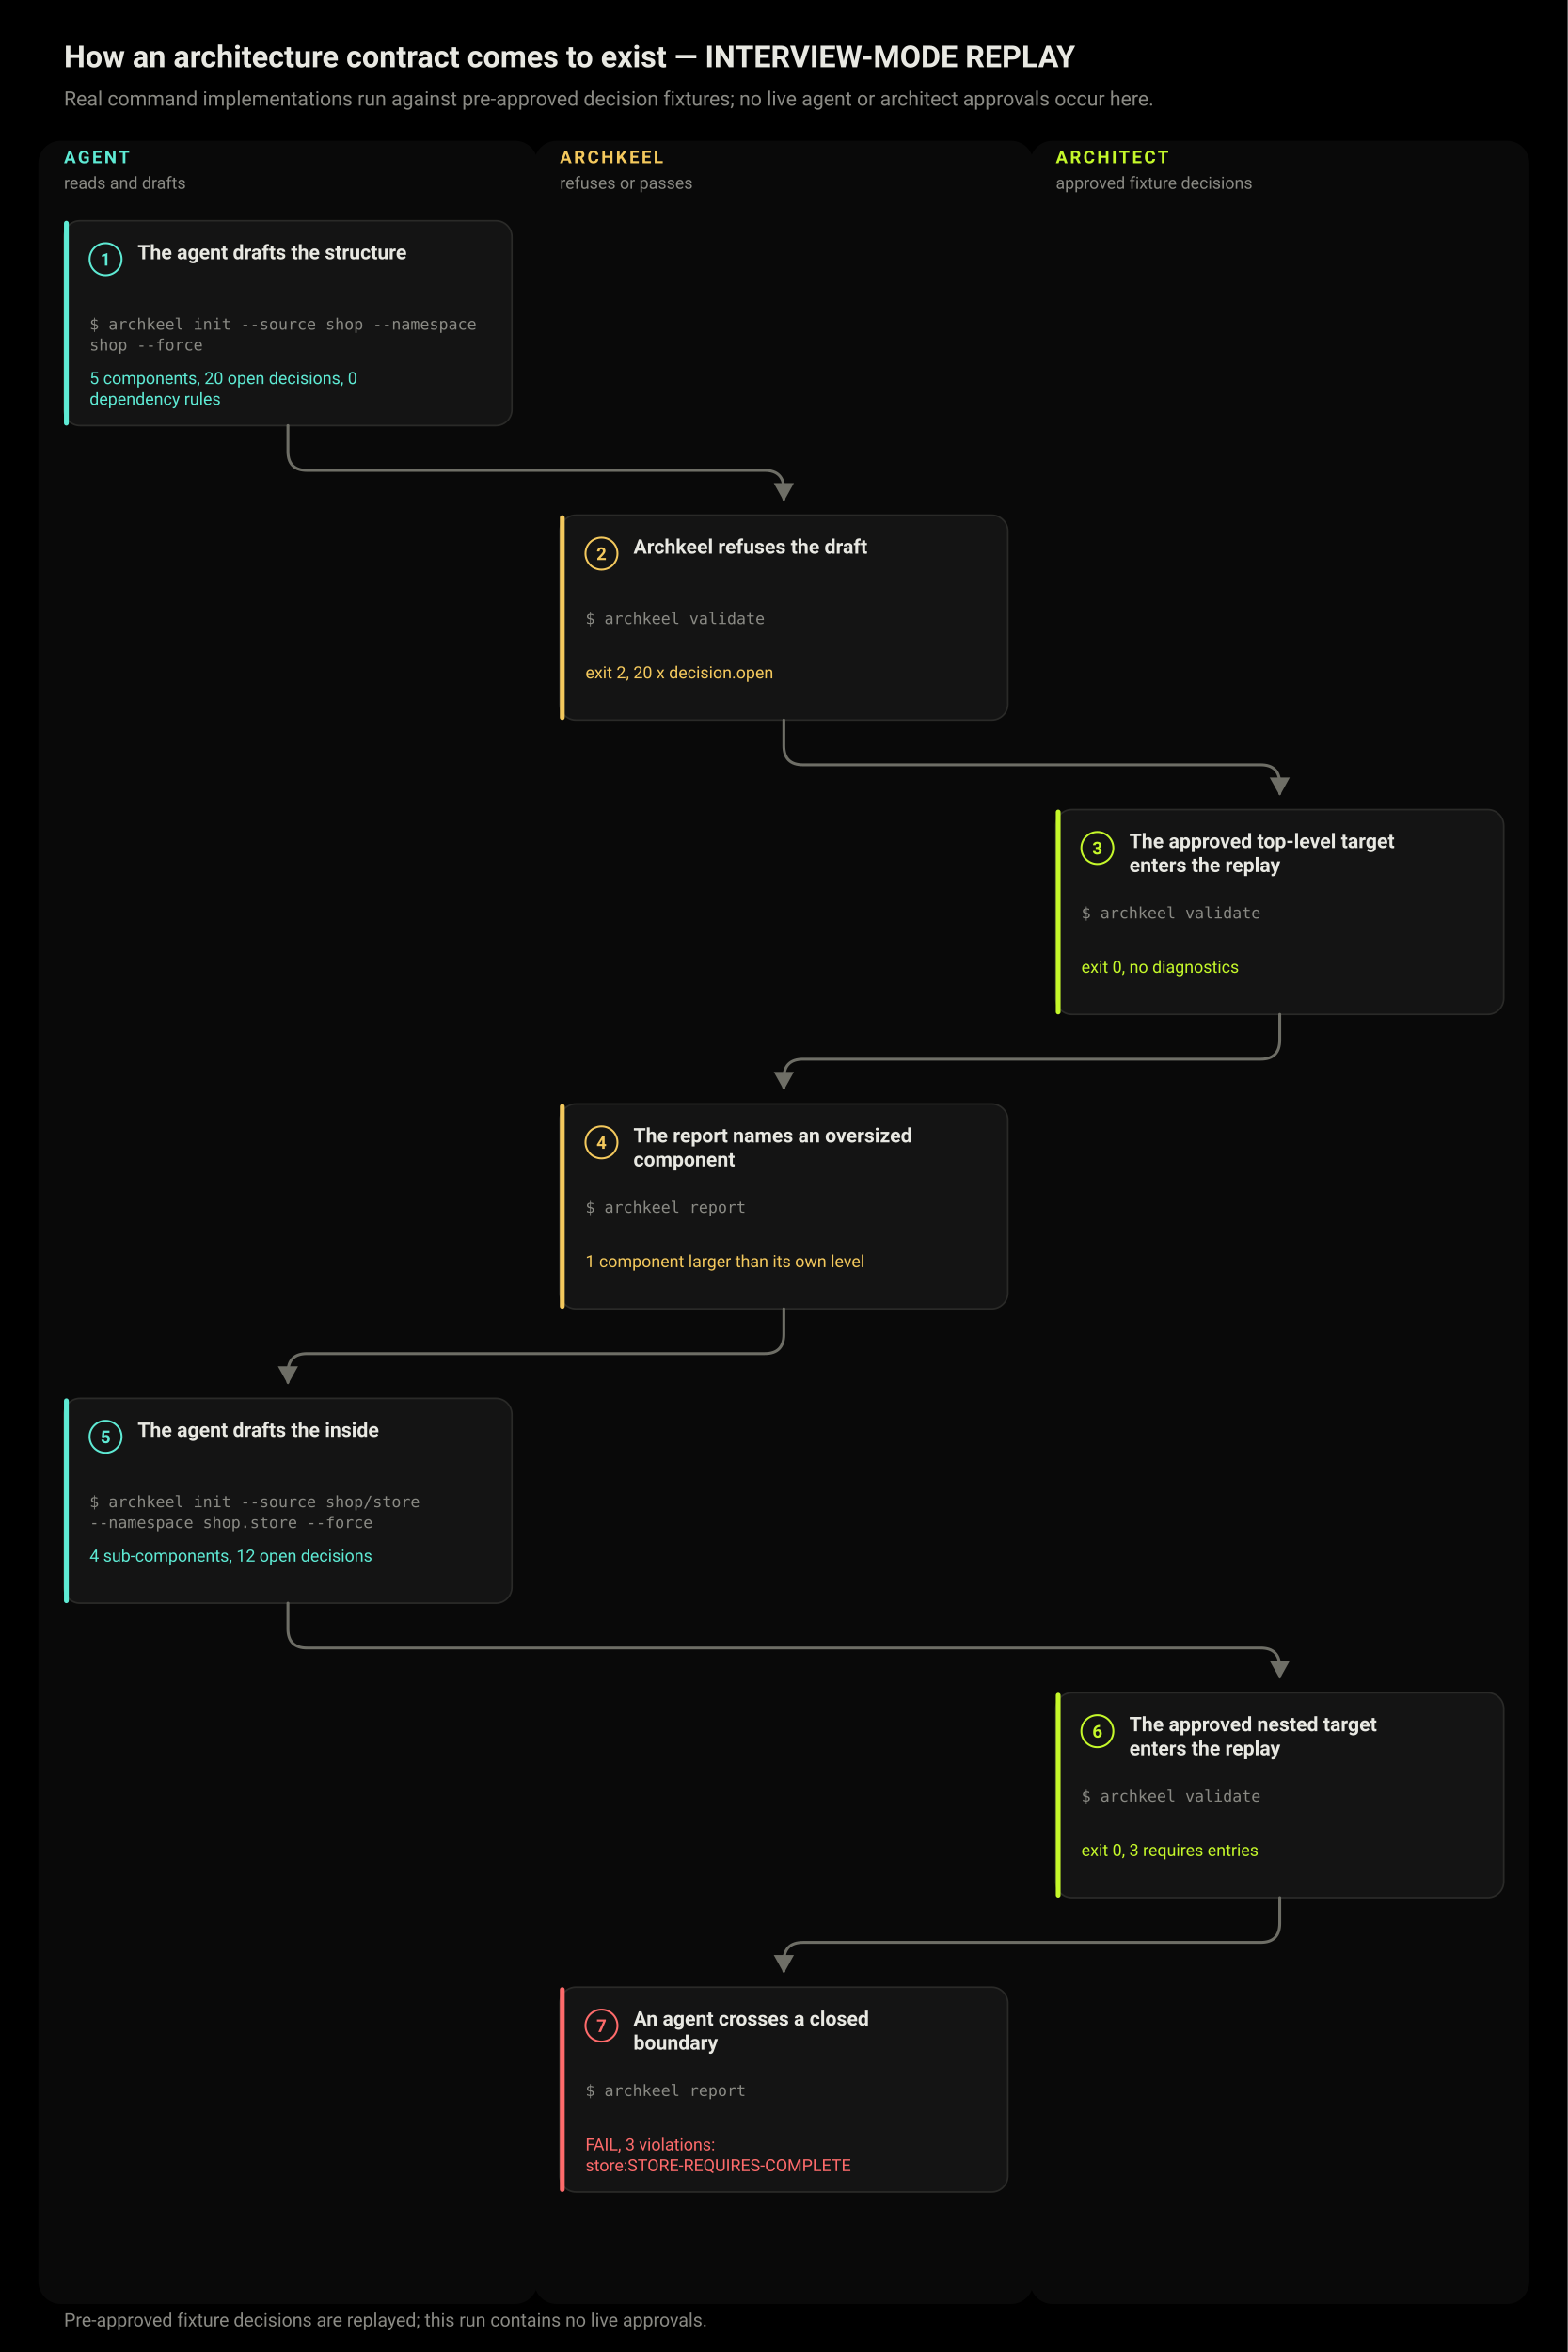
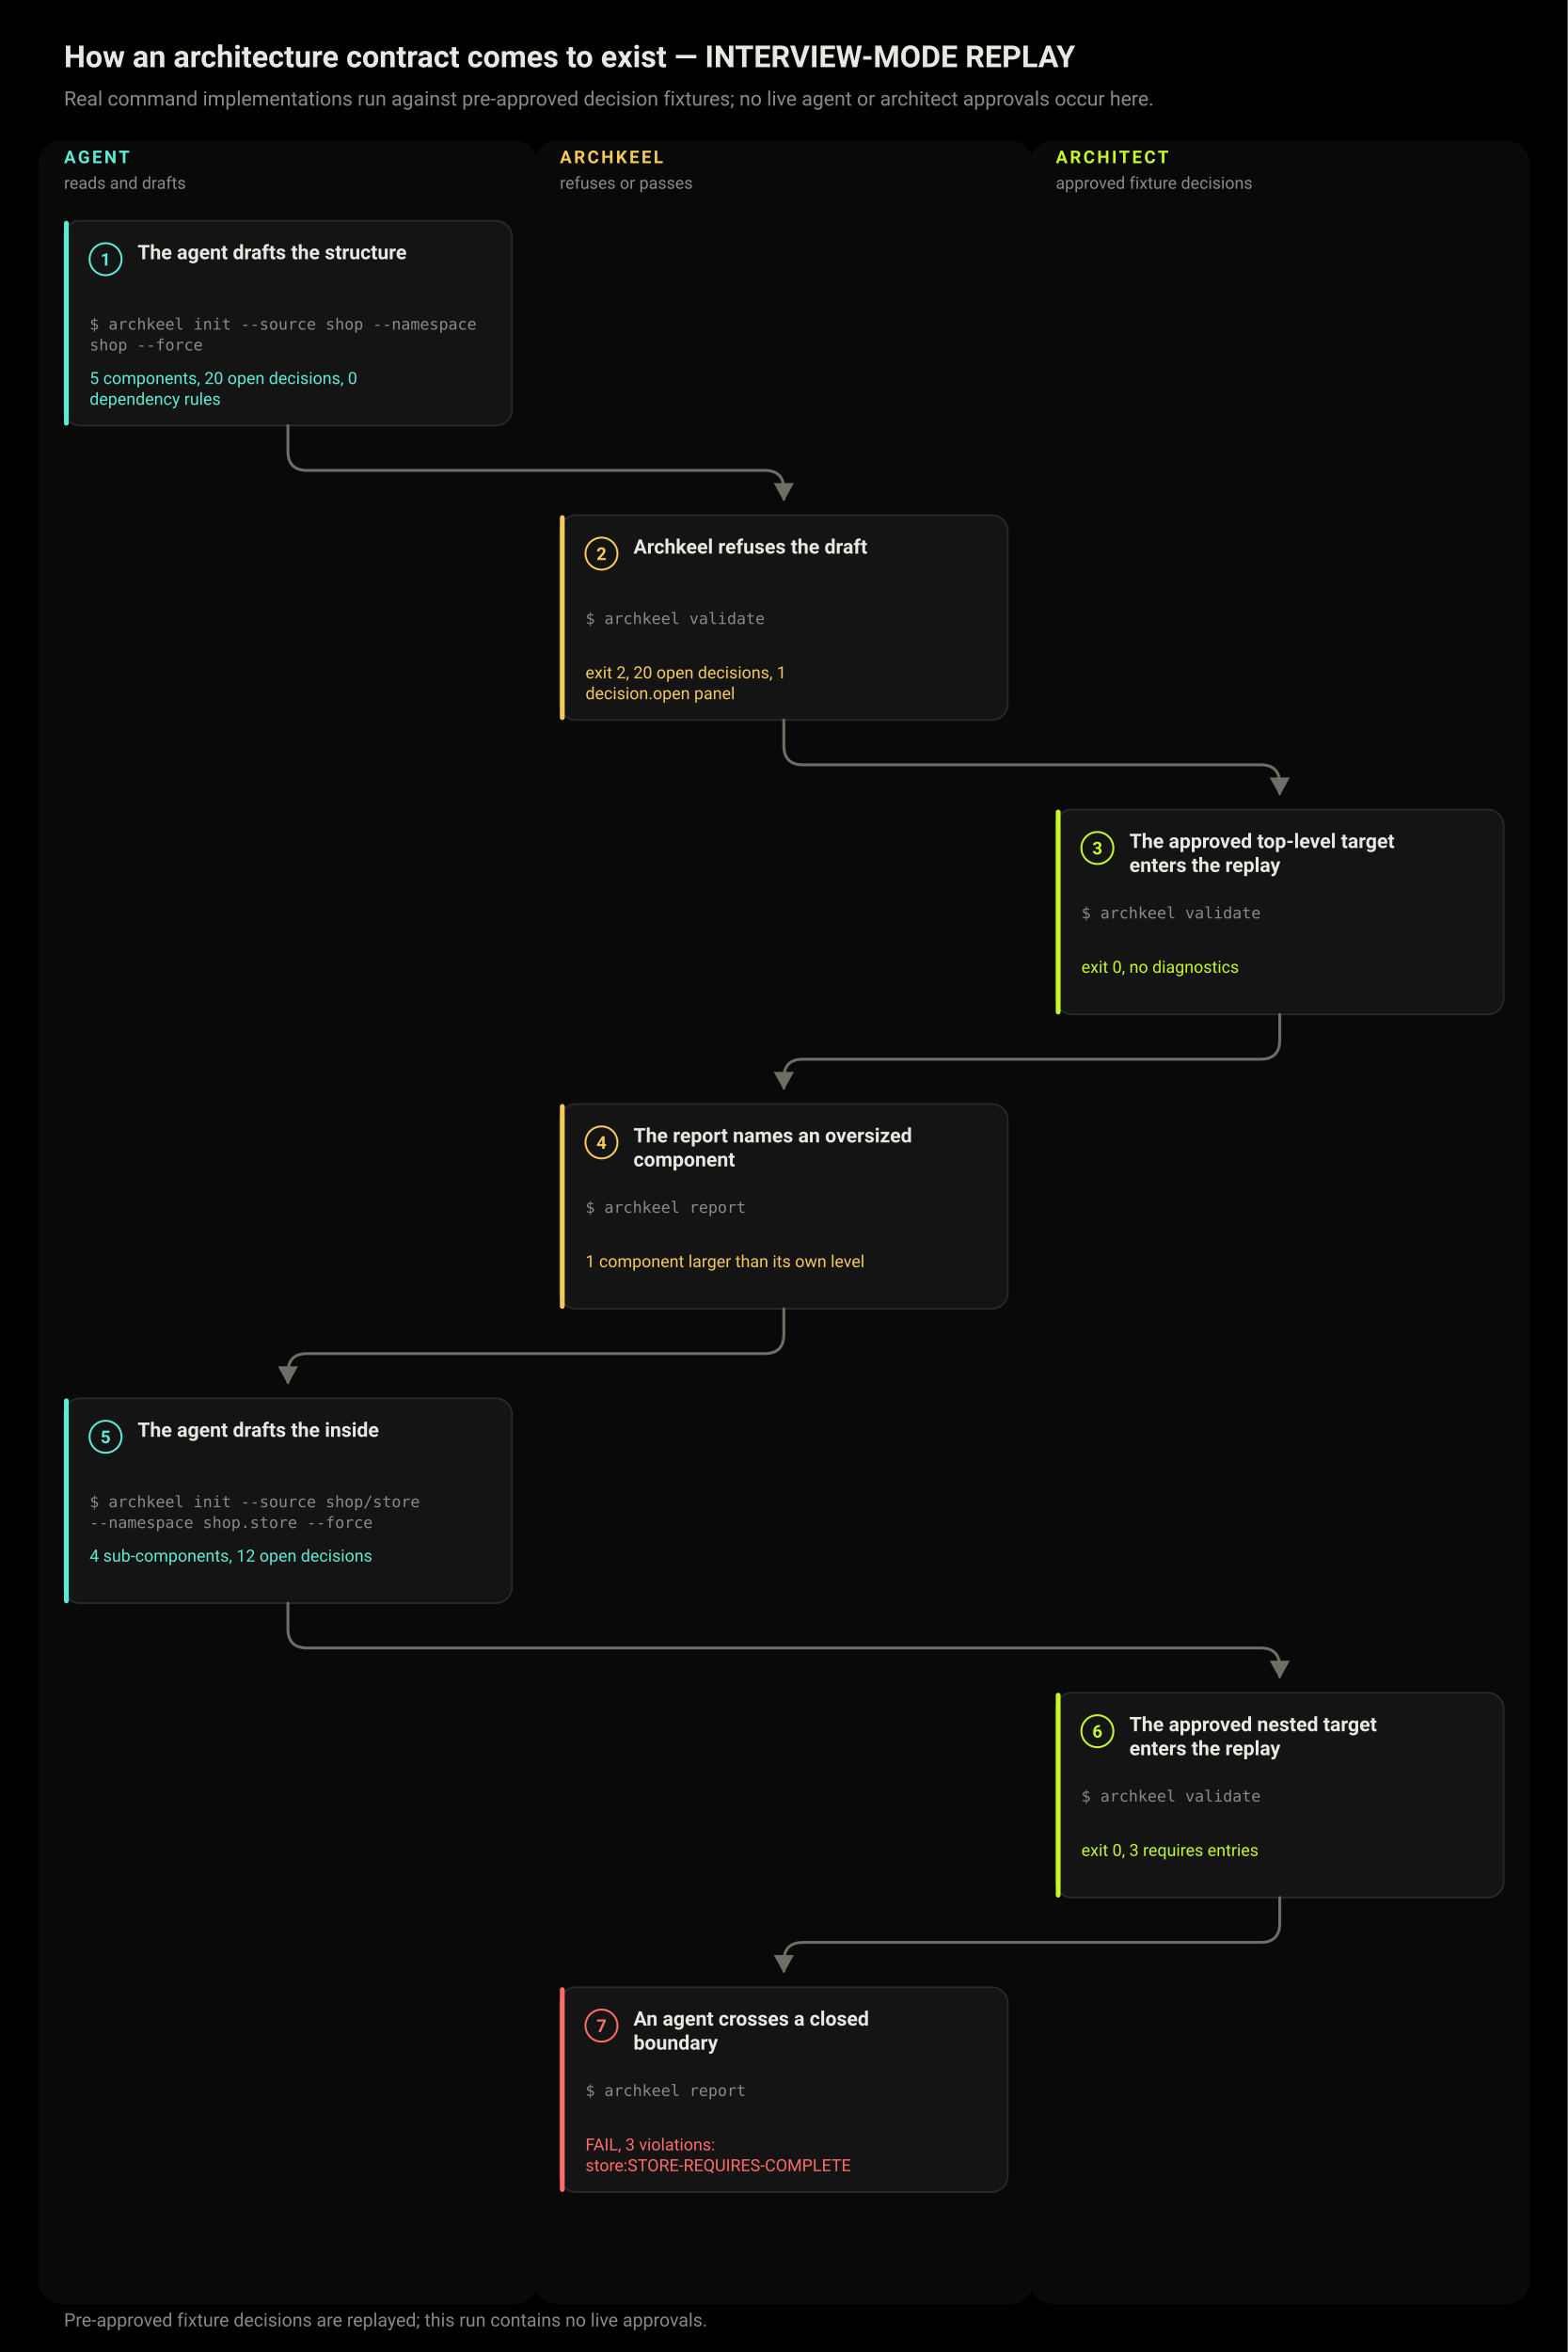
<svg xmlns="http://www.w3.org/2000/svg" width="980" height="1470" viewBox="0 0 980 1470" font-family="ui-sans-serif, system-ui, Segoe UI, Roboto, sans-serif">
  <defs>
    <marker id="tip" viewBox="0 0 10 10" refX="8" refY="5" markerWidth="7" markerHeight="7" orient="auto">
      <path d="M 0 0 L 9 5 L 0 10 z" fill="#6E6E66" />
    </marker>
  </defs>
  <rect width="100%" height="100%" fill="#000000" />
  <rect x="24" y="88" width="312" height="1352" rx="14" fill="#090909" />
  <rect x="334" y="88" width="312" height="1352" rx="14" fill="#090909" />
  <rect x="644" y="88" width="312" height="1352" rx="14" fill="#090909" />
  <text x="40" y="42" fill="#E8E8E2" font-size="19" font-weight="600">How an architecture contract comes to exist — INTERVIEW-MODE REPLAY</text>
  <text x="40" y="66" fill="#8A8A84" font-size="12.5">Real command implementations run against pre-approved decision fixtures; no live agent or architect approvals occur here.</text>
  <text x="40" y="102" fill="#5EEAD4" font-size="11" font-weight="700" letter-spacing="1.4">AGENT</text>
  <text x="40" y="118" fill="#8A8A84" font-size="10.5">reads and drafts</text>
  <text x="350" y="102" fill="#F4C95D" font-size="11" font-weight="700" letter-spacing="1.4">ARCHKEEL</text>
  <text x="350" y="118" fill="#8A8A84" font-size="10.5">refuses or passes</text>
  <text x="660" y="102" fill="#C5F82A" font-size="11" font-weight="700" letter-spacing="1.4">ARCHITECT</text>
  <text x="660" y="118" fill="#8A8A84" font-size="10.5">approved fixture decisions</text>
  <rect x="40" y="138" width="280" height="128" rx="10" fill="#141414" stroke="#2A2A28" />
  <rect x="40" y="138" width="3" height="128" rx="1.5" fill="#5EEAD4" />
  <circle cx="66" cy="162" r="10" fill="none" stroke="#5EEAD4" stroke-width="1.2" />
  <text x="66" y="166" fill="#5EEAD4" font-size="11" font-weight="700" text-anchor="middle">1</text>
  <text x="86" y="162" fill="#E8E8E2" font-size="12.5" font-weight="600">The agent drafts the structure</text>
  <text x="56" y="206" fill="#8A8A84" font-size="9.8" font-family="ui-monospace, Menlo, monospace">$ archkeel init --source shop --namespace</text>
  <text x="56" y="219" fill="#8A8A84" font-size="9.8" font-family="ui-monospace, Menlo, monospace">shop --force</text>
  <text x="56" y="240" fill="#5EEAD4" font-size="10.5">5 components, 20 open decisions, 0</text>
  <text x="56" y="253" fill="#5EEAD4" font-size="10.5">dependency rules</text>
  <path d="M 180.0 266 V 282.0 Q 180.0 294.0 192.0 294.0 H 478.0 Q 490.0 294.0 490.0 306.0 V 312" fill="none" stroke="#6E6E66" stroke-width="1.8" stroke-linecap="round" marker-end="url(#tip)" />
  <rect x="350" y="322" width="280" height="128" rx="10" fill="#141414" stroke="#2A2A28" />
  <rect x="350" y="322" width="3" height="128" rx="1.5" fill="#F4C95D" />
  <circle cx="376" cy="346" r="10" fill="none" stroke="#F4C95D" stroke-width="1.2" />
  <text x="376" y="350" fill="#F4C95D" font-size="11" font-weight="700" text-anchor="middle">2</text>
  <text x="396" y="346" fill="#E8E8E2" font-size="12.5" font-weight="600">Archkeel refuses the draft</text>
  <text x="366" y="390" fill="#8A8A84" font-size="9.8" font-family="ui-monospace, Menlo, monospace">$ archkeel validate</text>
-   <text x="366" y="424" fill="#F4C95D" font-size="10.5">exit 2, 20 x decision.open</text>
+   <text x="366" y="424" fill="#F4C95D" font-size="10.5">exit 2, 20 open decisions, 1</text>
+   <text x="366" y="437" fill="#F4C95D" font-size="10.5">decision.open panel</text>
  <path d="M 490.0 450 V 466.0 Q 490.0 478.0 502.0 478.0 H 788.0 Q 800.0 478.0 800.0 490.0 V 496" fill="none" stroke="#6E6E66" stroke-width="1.8" stroke-linecap="round" marker-end="url(#tip)" />
  <rect x="660" y="506" width="280" height="128" rx="10" fill="#141414" stroke="#2A2A28" />
  <rect x="660" y="506" width="3" height="128" rx="1.5" fill="#C5F82A" />
  <circle cx="686" cy="530" r="10" fill="none" stroke="#C5F82A" stroke-width="1.2" />
  <text x="686" y="534" fill="#C5F82A" font-size="11" font-weight="700" text-anchor="middle">3</text>
  <text x="706" y="530" fill="#E8E8E2" font-size="12.5" font-weight="600">The approved top-level target</text>
  <text x="706" y="545" fill="#E8E8E2" font-size="12.5" font-weight="600">enters the replay</text>
  <text x="676" y="574" fill="#8A8A84" font-size="9.8" font-family="ui-monospace, Menlo, monospace">$ archkeel validate</text>
  <text x="676" y="608" fill="#C5F82A" font-size="10.5">exit 0, no diagnostics</text>
  <path d="M 800.0 634 V 650.0 Q 800.0 662.0 788.0 662.0 H 502.0 Q 490.0 662.0 490.0 674.0 V 680" fill="none" stroke="#6E6E66" stroke-width="1.8" stroke-linecap="round" marker-end="url(#tip)" />
  <rect x="350" y="690" width="280" height="128" rx="10" fill="#141414" stroke="#2A2A28" />
  <rect x="350" y="690" width="3" height="128" rx="1.5" fill="#F4C95D" />
  <circle cx="376" cy="714" r="10" fill="none" stroke="#F4C95D" stroke-width="1.2" />
  <text x="376" y="718" fill="#F4C95D" font-size="11" font-weight="700" text-anchor="middle">4</text>
  <text x="396" y="714" fill="#E8E8E2" font-size="12.5" font-weight="600">The report names an oversized</text>
  <text x="396" y="729" fill="#E8E8E2" font-size="12.5" font-weight="600">component</text>
  <text x="366" y="758" fill="#8A8A84" font-size="9.8" font-family="ui-monospace, Menlo, monospace">$ archkeel report</text>
  <text x="366" y="792" fill="#F4C95D" font-size="10.5">1 component larger than its own level</text>
  <path d="M 490.0 818 V 834.0 Q 490.0 846.0 478.0 846.0 H 192.0 Q 180.0 846.0 180.0 858.0 V 864" fill="none" stroke="#6E6E66" stroke-width="1.8" stroke-linecap="round" marker-end="url(#tip)" />
  <rect x="40" y="874" width="280" height="128" rx="10" fill="#141414" stroke="#2A2A28" />
  <rect x="40" y="874" width="3" height="128" rx="1.5" fill="#5EEAD4" />
  <circle cx="66" cy="898" r="10" fill="none" stroke="#5EEAD4" stroke-width="1.2" />
  <text x="66" y="902" fill="#5EEAD4" font-size="11" font-weight="700" text-anchor="middle">5</text>
  <text x="86" y="898" fill="#E8E8E2" font-size="12.5" font-weight="600">The agent drafts the inside</text>
  <text x="56" y="942" fill="#8A8A84" font-size="9.8" font-family="ui-monospace, Menlo, monospace">$ archkeel init --source shop/store</text>
  <text x="56" y="955" fill="#8A8A84" font-size="9.8" font-family="ui-monospace, Menlo, monospace">--namespace shop.store --force</text>
  <text x="56" y="976" fill="#5EEAD4" font-size="10.5">4 sub-components, 12 open decisions</text>
  <path d="M 180.0 1002 V 1018.0 Q 180.0 1030.0 192.0 1030.0 H 788.0 Q 800.0 1030.0 800.0 1042.0 V 1048" fill="none" stroke="#6E6E66" stroke-width="1.8" stroke-linecap="round" marker-end="url(#tip)" />
  <rect x="660" y="1058" width="280" height="128" rx="10" fill="#141414" stroke="#2A2A28" />
  <rect x="660" y="1058" width="3" height="128" rx="1.5" fill="#C5F82A" />
  <circle cx="686" cy="1082" r="10" fill="none" stroke="#C5F82A" stroke-width="1.2" />
  <text x="686" y="1086" fill="#C5F82A" font-size="11" font-weight="700" text-anchor="middle">6</text>
  <text x="706" y="1082" fill="#E8E8E2" font-size="12.5" font-weight="600">The approved nested target</text>
  <text x="706" y="1097" fill="#E8E8E2" font-size="12.5" font-weight="600">enters the replay</text>
  <text x="676" y="1126" fill="#8A8A84" font-size="9.8" font-family="ui-monospace, Menlo, monospace">$ archkeel validate</text>
  <text x="676" y="1160" fill="#C5F82A" font-size="10.5">exit 0, 3 requires entries</text>
  <path d="M 800.0 1186 V 1202.0 Q 800.0 1214.0 788.0 1214.0 H 502.0 Q 490.0 1214.0 490.0 1226.0 V 1232" fill="none" stroke="#6E6E66" stroke-width="1.8" stroke-linecap="round" marker-end="url(#tip)" />
  <rect x="350" y="1242" width="280" height="128" rx="10" fill="#141414" stroke="#2A2A28" />
  <rect x="350" y="1242" width="3" height="128" rx="1.5" fill="#FF6B6B" />
  <circle cx="376" cy="1266" r="10" fill="none" stroke="#FF6B6B" stroke-width="1.2" />
  <text x="376" y="1270" fill="#FF6B6B" font-size="11" font-weight="700" text-anchor="middle">7</text>
  <text x="396" y="1266" fill="#E8E8E2" font-size="12.5" font-weight="600">An agent crosses a closed</text>
  <text x="396" y="1281" fill="#E8E8E2" font-size="12.5" font-weight="600">boundary</text>
  <text x="366" y="1310" fill="#8A8A84" font-size="9.8" font-family="ui-monospace, Menlo, monospace">$ archkeel report</text>
  <text x="366" y="1344" fill="#FF6B6B" font-size="10.5">FAIL, 3 violations:</text>
  <text x="366" y="1357" fill="#FF6B6B" font-size="10.5">store:STORE-REQUIRES-COMPLETE</text>
  <text x="40" y="1454" fill="#8A8A84" font-size="11.5">Pre-approved fixture decisions are replayed; this run contains no live approvals.</text>
</svg>
